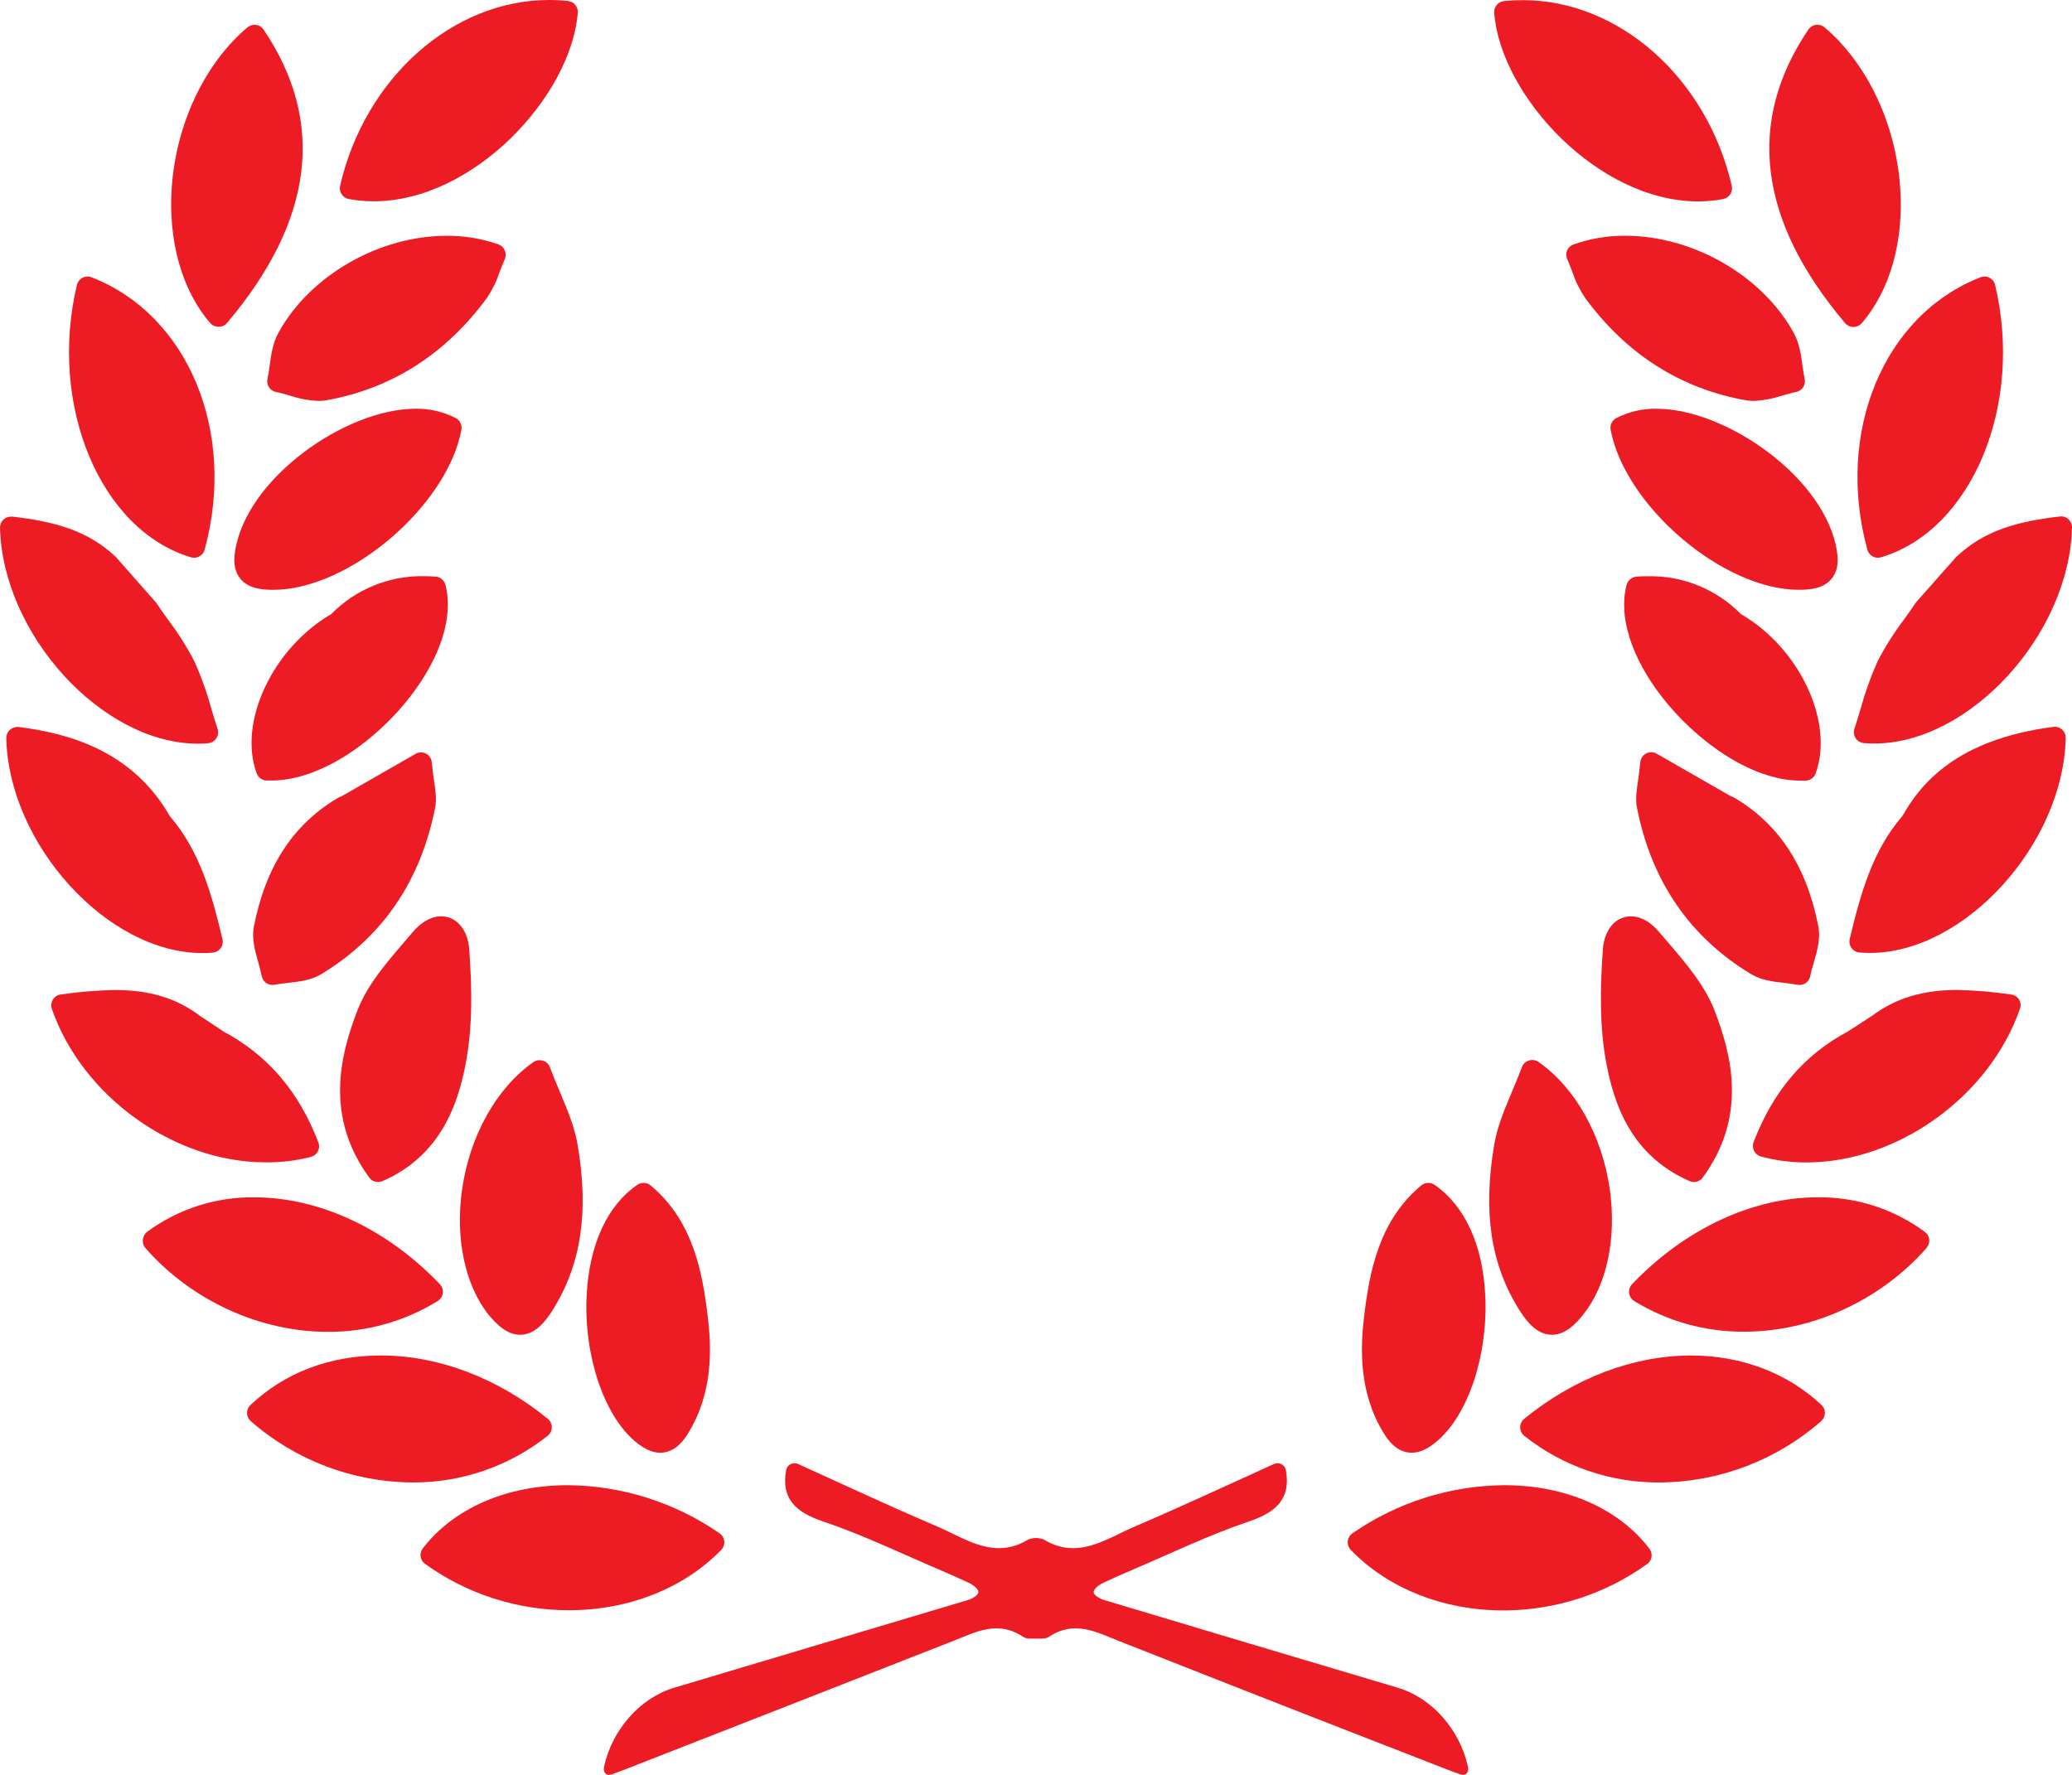
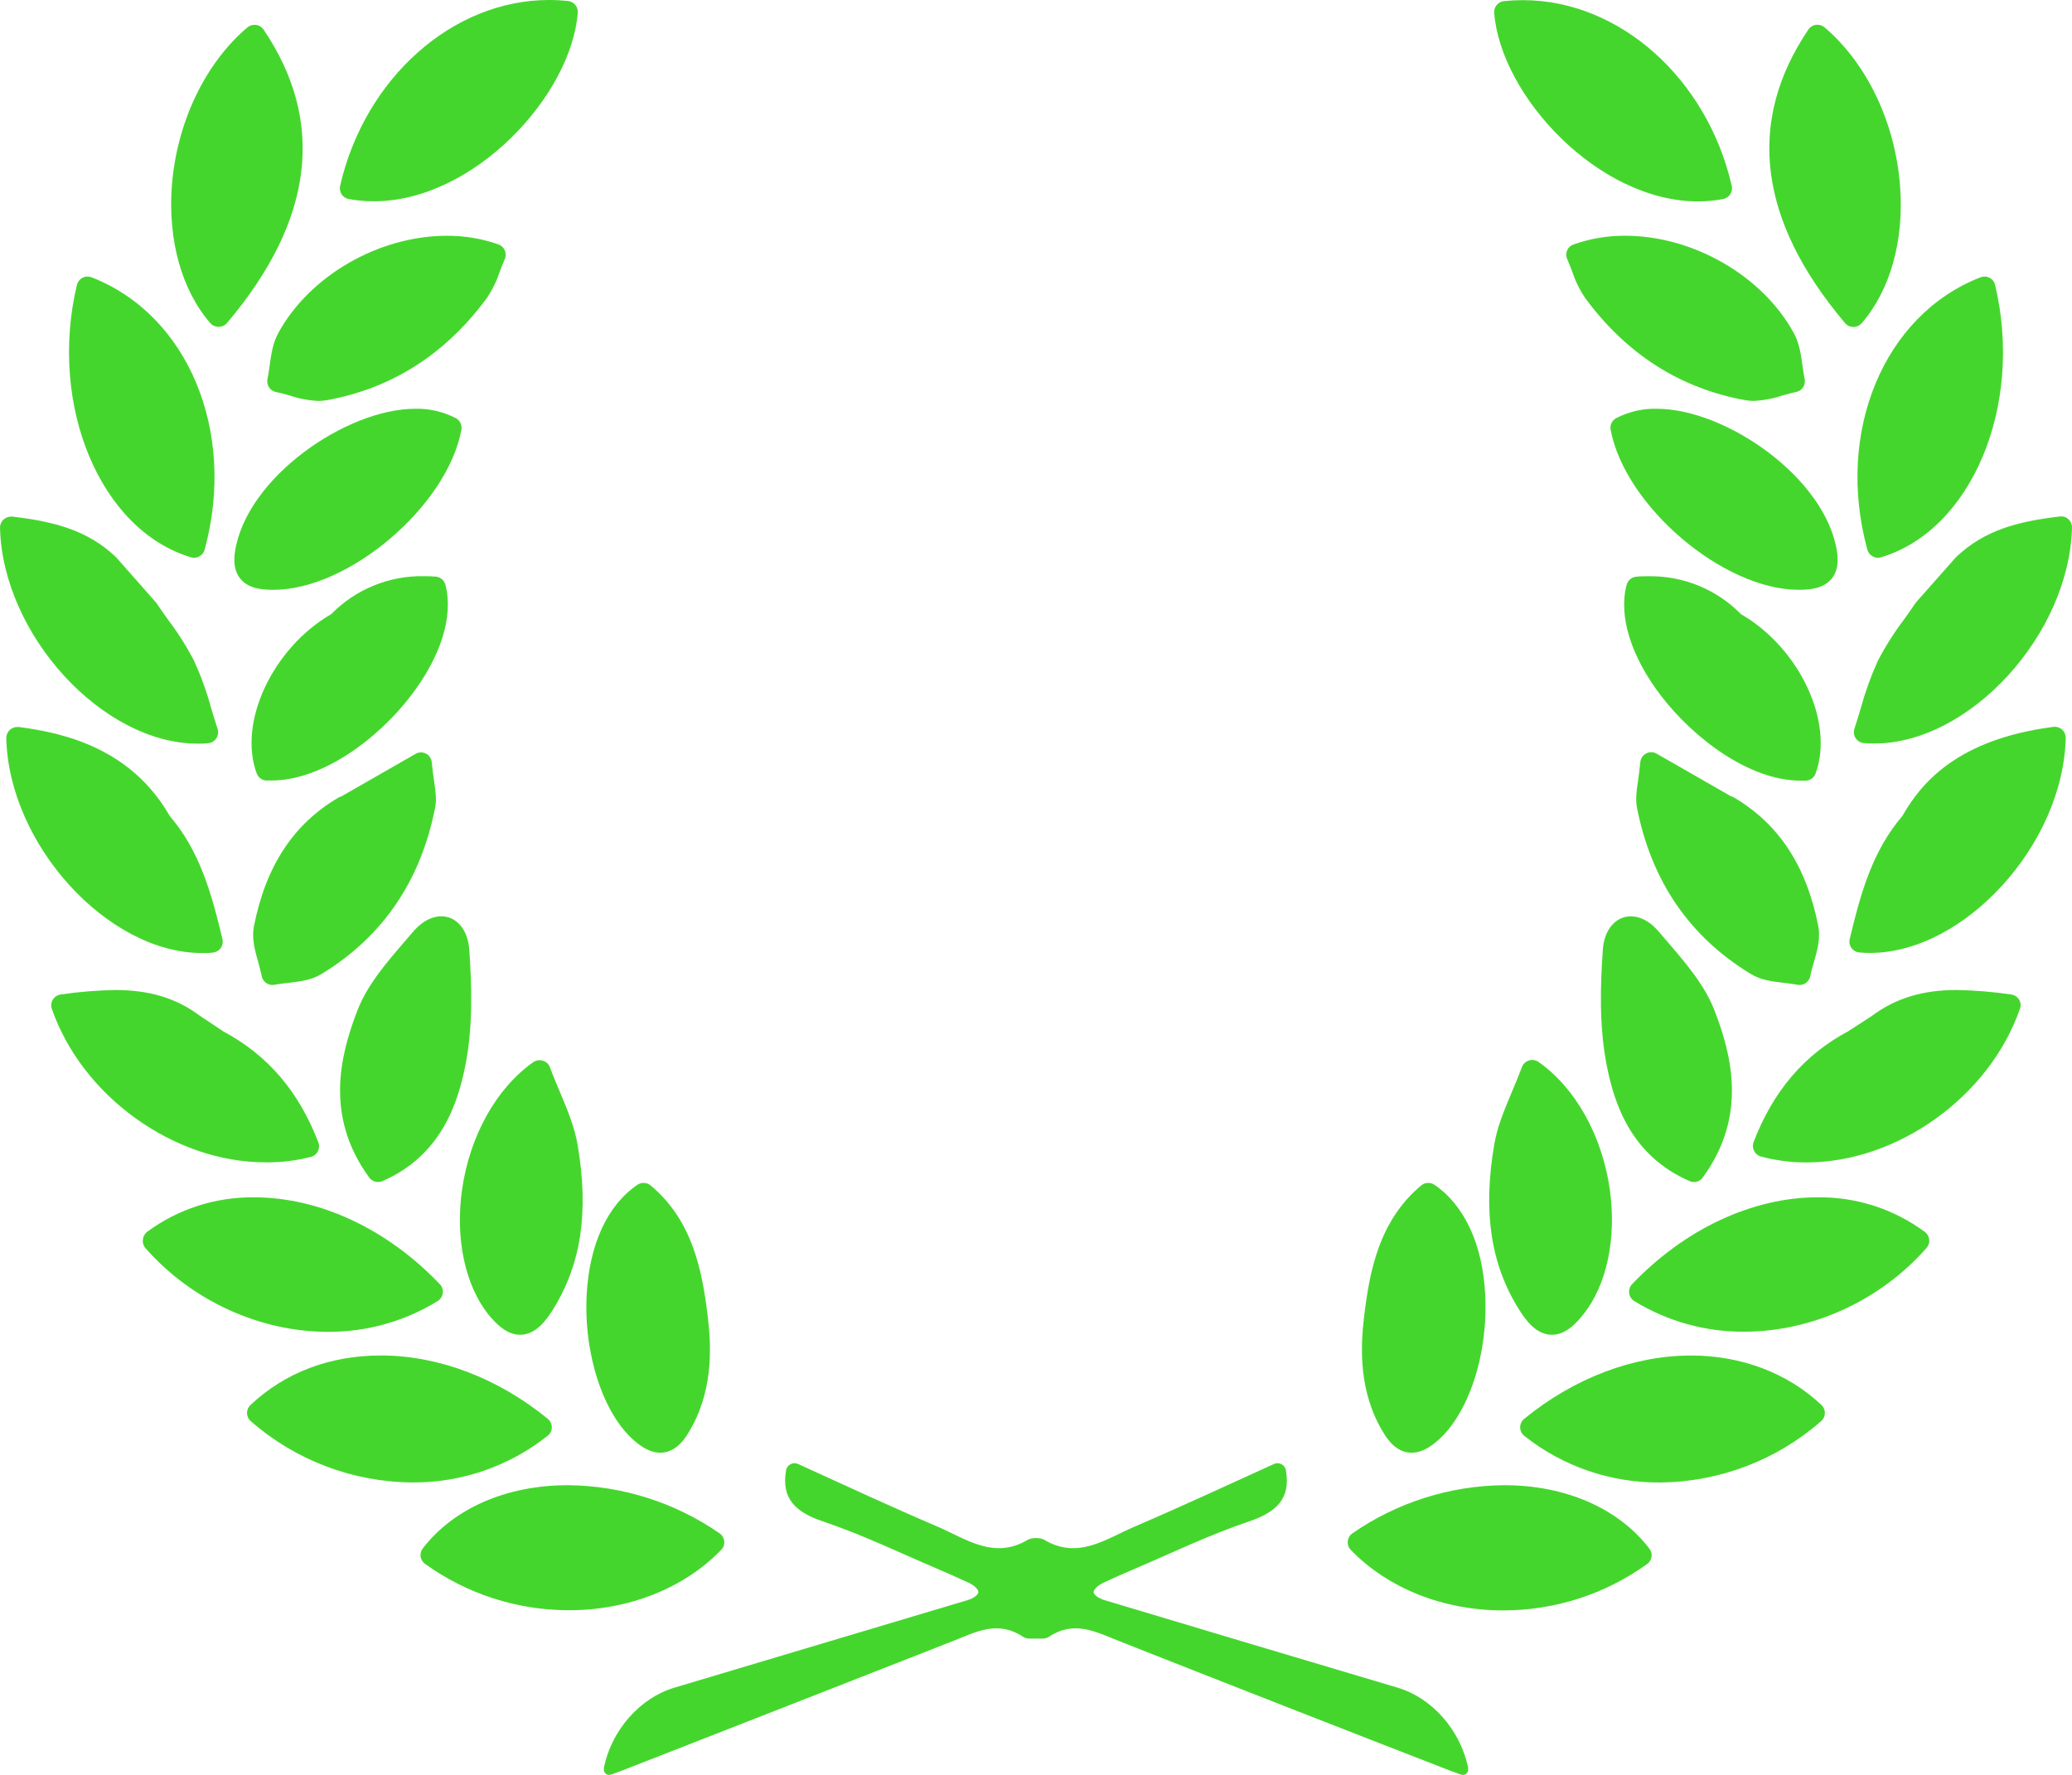
<svg xmlns="http://www.w3.org/2000/svg" viewBox="0 0 580.06 496.97">
-   <path d="M55.34,249.77c1,0,2,0,2.93-.12a3.07,3.07,0,0,0,2.65-4c-.64-1.91-1.21-3.83-1.78-5.74a88.61,88.61,0,0,0-4.75-13.23,80.67,80.67,0,0,0-7.29-11.54c-1.11-1.55-2.21-3.1-3.26-4.67a2.91,2.91,0,0,0-.26-.33l-11-12.48-.19-.19c-7.87-7.46-17.25-9.9-28.92-11.27a2.17,2.17,0,0,0-.36,0A3.07,3.07,0,0,0,0,189.29C.73,219.25,28.66,249.77,55.34,249.77Z" transform="translate(0 -41.55)" fill="#ed1c24" />
-   <path d="M71.66,48.51l-.42,0a3,3,0,0,0-2,.73C57.34,59.34,49.43,76,48.1,93.73,47,108.9,50.89,122.86,58.9,132.05a3,3,0,0,0,2.3,1h0A3,3,0,0,0,63.54,132c24.27-28.68,27.72-56.33,10.23-82.19A3,3,0,0,0,71.66,48.51Z" transform="translate(0 -41.55)" fill="#ed1c24" />
-   <path d="M53.47,197.59a2.87,2.87,0,0,0,.87.13,3.06,3.06,0,0,0,2.95-2.26c9-33-4.6-65.75-31.67-76.27a3.08,3.08,0,0,0-1.11-.21,3.15,3.15,0,0,0-1.43.35,3.07,3.07,0,0,0-1.55,2C13.49,155.12,28.12,190.05,53.47,197.59Z" transform="translate(0 -41.55)" fill="#ed1c24" />
-   <path d="M56.57,308.4c1,0,2,0,3-.13a3.06,3.06,0,0,0,2.71-3.76c-3.12-13.06-6.39-24.7-14.75-34.47C36.74,251.2,18.22,246.78,5.22,245.1l-.4,0a3.08,3.08,0,0,0-3.06,3.13C2.45,278,30.11,308.4,56.57,308.4Z" transform="translate(0 -41.55)" fill="#ed1c24" />
-   <path d="M202.75,473.09a3.06,3.06,0,0,0-1.31-2.22A75.72,75.72,0,0,0,159,457.4c-17.18,0-32,6.46-40.65,17.71a3.06,3.06,0,0,0-.6,2.3,3,3,0,0,0,1.22,2,68.81,68.81,0,0,0,40.36,13c16.7,0,32.24-6.18,42.62-16.95A3,3,0,0,0,202.75,473.09Z" transform="translate(0 -41.55)" fill="#ed1c24" />
-   <path d="M154.48,441.2a3.06,3.06,0,0,0-1.13-2.39c-14-11.43-30.59-17.73-46.74-17.73-14.25,0-26.86,4.79-36.47,13.85a3.11,3.11,0,0,0-1,2.3,3.08,3.08,0,0,0,1.07,2.25,69.33,69.33,0,0,0,45.1,17.15,60.27,60.27,0,0,0,38-13.06A3,3,0,0,0,154.48,441.2Z" transform="translate(0 -41.55)" fill="#ed1c24" />
-   <path d="M87.06,365.47A3,3,0,0,0,89,363.91a3.09,3.09,0,0,0,.13-2.49C83.63,347.11,74.94,337,62.57,330.37l-.41-.28L56,326c-6.64-5-14.21-7.25-23.81-7.25A120.67,120.67,0,0,0,17,320a3.07,3.07,0,0,0-2.5,4c8.51,24.54,34.22,43,59.79,43A48.78,48.78,0,0,0,87.06,365.47Z" transform="translate(0 -41.55)" fill="#ed1c24" />
-   <path d="M77.91,134.8c-1.57,2.87-2,6.07-2.43,9.17-.19,1.31-.35,2.54-.6,3.71a3.05,3.05,0,0,0,2.41,3.64c1.24.24,2.53.61,3.9,1a29,29,0,0,0,7.94,1.49,13,13,0,0,0,2.27-.19c18.23-3.27,33.34-12.9,44.92-28.65a30.39,30.39,0,0,0,3.6-7.38c.44-1.14.89-2.33,1.4-3.48a3.08,3.08,0,0,0-1.76-4.12,42.84,42.84,0,0,0-14.45-2.42C106.07,107.56,86.65,118.76,77.91,134.8Z" transform="translate(0 -41.55)" fill="#ed1c24" />
-   <path d="M105.87,372.51a3.07,3.07,0,0,0,1.22-.26c16.4-7.13,21.07-21.79,23.15-32.19,2.24-11.16,1.83-22.76,1.13-32.64-.39-5.57-3.55-9.31-7.86-9.31-1.91,0-4.84.78-8,4.47l-2.57,3c-5,5.83-10.18,11.86-12.92,19-4.95,12.84-9,29.75,3.33,46.66A3.07,3.07,0,0,0,105.87,372.51Z" transform="translate(0 -41.55)" fill="#ed1c24" />
-   <path d="M73.27,314.85a3.06,3.06,0,0,0,3,2.49,3,3,0,0,0,.59-.06c1.16-.23,2.41-.37,3.73-.52,3.2-.36,6.51-.73,9.36-2.46,17.12-10.38,27.84-26.07,31.87-46.64.45-2.26.12-4.5-.28-7.33-.22-1.52-.47-3.24-.67-5.34a3,3,0,0,0-3-2.77,3,3,0,0,0-1.52.4l-12.21,7-8.6,4.93a3.17,3.17,0,0,0-.81.34c-12.58,7.37-20.31,19.14-23.64,36-.68,3.45.29,6.85,1.23,10.15C72.67,312.36,73,313.64,73.27,314.85Z" transform="translate(0 -41.55)" fill="#ed1c24" />
-   <path d="M145.61,415.28c4.25,0,7.15-3.78,9.21-7.08,7.88-12.64,10.08-27.29,6.89-46.09-.86-5-2.83-9.74-4.92-14.71-.95-2.26-1.94-4.6-2.83-7a3,3,0,0,0-2-1.86,2.88,2.88,0,0,0-.91-.14,3,3,0,0,0-1.77.56c-10.34,7.29-17.79,20.64-19.93,35.72-1.94,13.65.84,26.72,7.43,35C138.94,412.25,141.84,415.28,145.61,415.28Z" transform="translate(0 -41.55)" fill="#ed1c24" />
-   <path d="M182.16,373.48a3,3,0,0,0-2-.72,3.08,3.08,0,0,0-1.72.53C170,379.05,165,390,164.24,404.07c-.88,16.65,4.67,33.51,13.48,41,2.61,2.21,4.87,3.24,7.12,3.24,4.4,0,6.91-4,7.74-5.35,7.13-11.43,6.6-24.07,5.58-32.59C196.65,397.72,194.05,383.41,182.16,373.48Z" transform="translate(0 -41.55)" fill="#ed1c24" />
-   <path d="M97.68,97.29a39.05,39.05,0,0,0,6.95.62c28,0,55.28-29.52,57.12-52.8A3.06,3.06,0,0,0,159,41.83a49.71,49.71,0,0,0-5.31-.28c-27,0-51.54,21.88-58.47,52A3.06,3.06,0,0,0,95.67,96,3.11,3.11,0,0,0,97.68,97.29Z" transform="translate(0 -41.55)" fill="#ed1c24" />
-   <path d="M74.46,260.09c.5,0,1,0,1.5,0,14.4,0,30-11.87,39-23.65,8.51-11.06,12.05-22.43,9.72-31.2A3.07,3.07,0,0,0,122,203c-1.1-.08-2.2-.12-3.26-.12a35.46,35.46,0,0,0-26,10.61c-16.4,9.53-26.15,30.26-20.89,44.58A3.07,3.07,0,0,0,74.46,260.09Z" transform="translate(0 -41.55)" fill="#ed1c24" />
-   <path d="M76.37,206.7h.18c21.12,0,48.66-23.46,52.62-44.81a3.07,3.07,0,0,0-1.56-3.26A23.69,23.69,0,0,0,116.28,156c-19.4,0-47.37,19.39-50.49,40-.51,3.34,0,5.87,1.62,7.74C69.61,206.31,73.18,206.68,76.37,206.7Z" transform="translate(0 -41.55)" fill="#ed1c24" />
-   <path d="M122.55,405.83a3.06,3.06,0,0,0,.59-4.7c-14.73-15.47-33.67-24.33-52-24.33a49.51,49.51,0,0,0-30,9.69A3.11,3.11,0,0,0,40,388.63,3,3,0,0,0,40.7,391c12.88,14.69,32,23.46,51.06,23.46A58,58,0,0,0,122.55,405.83Z" transform="translate(0 -41.55)" fill="#ed1c24" />
-   <path d="M577,186.16a2,2,0,0,0-.35,0c-11.68,1.37-21.06,3.81-28.93,11.27a1.7,1.7,0,0,0-.19.19l-.43.48-10.62,12a2,2,0,0,0-.25.33c-1.05,1.58-2.16,3.12-3.27,4.67a81.56,81.56,0,0,0-7.29,11.54,90.15,90.15,0,0,0-4.75,13.23c-.57,1.91-1.14,3.83-1.78,5.74a3.07,3.07,0,0,0,2.65,4c1,.08,2,.12,2.93.12,26.68,0,54.61-30.52,55.34-60.48a3.07,3.07,0,0,0-3.06-3.13Z" transform="translate(0 -41.55)" fill="#ed1c24" />
-   <path d="M518.83,133.1h0a3,3,0,0,0,2.31-1c8-9.19,11.94-23.15,10.8-38.32C530.62,76,522.71,59.35,510.8,49.22a3,3,0,0,0-2-.73l-.41,0a3,3,0,0,0-2.12,1.31c-17.48,25.86-14,53.51,10.24,82.19A3,3,0,0,0,518.83,133.1Z" transform="translate(0 -41.55)" fill="#ed1c24" />
-   <path d="M522.77,195.46a3.05,3.05,0,0,0,1.46,1.87,3,3,0,0,0,1.49.39,2.82,2.82,0,0,0,.87-.13c25.36-7.54,40-42.47,31.94-76.26a3,3,0,0,0-1.55-2,3.11,3.11,0,0,0-1.43-.35,3,3,0,0,0-1.1.21C527.37,129.71,513.75,162.5,522.77,195.46Z" transform="translate(0 -41.55)" fill="#ed1c24" />
-   <path d="M575.24,245.07l-.39,0c-27.1,3.51-37.11,15.89-42.27,24.94-8.35,9.77-11.63,21.41-14.75,34.47a3.06,3.06,0,0,0,2.72,3.76c1,.09,2,.13,2.94.13,26.46,0,54.12-30.38,54.81-60.19a3.06,3.06,0,0,0-3.06-3.14Z" transform="translate(0 -41.55)" fill="#ed1c24" />
-   <path d="M421.11,457.4a75.76,75.76,0,0,0-42.49,13.47,3.07,3.07,0,0,0-.47,4.65c10.39,10.77,25.92,16.94,42.63,16.94a68.81,68.81,0,0,0,40.35-13,3,3,0,0,0,1.22-2,3,3,0,0,0-.6-2.29C453.1,463.86,438.28,457.4,421.11,457.4Z" transform="translate(0 -41.55)" fill="#ed1c24" />
-   <path d="M473.45,421.09c-16.15,0-32.75,6.29-46.74,17.72a3.07,3.07,0,0,0,0,4.77,60.35,60.35,0,0,0,38,13.06,69.31,69.31,0,0,0,45.11-17.16,3.06,3.06,0,0,0,.1-4.54C500.45,426,487.5,421.09,473.45,421.09Z" transform="translate(0 -41.55)" fill="#ed1c24" />
-   <path d="M563,320a120.72,120.72,0,0,0-15.15-1.26c-9.6,0-17.17,2.31-23.81,7.26l-6.16,4-.41.27c-12.37,6.58-21.05,16.74-26.55,31.06a3.08,3.08,0,0,0,2.07,4.05,49.08,49.08,0,0,0,12.72,1.65c25.57,0,51.28-18.51,59.79-43.05a3,3,0,0,0-.29-2.61A3.09,3.09,0,0,0,563,320Z" transform="translate(0 -41.55)" fill="#ed1c24" />
-   <path d="M440.14,117.58a30.21,30.21,0,0,0,3.6,7.38c11.58,15.75,26.7,25.39,44.93,28.65a12.8,12.8,0,0,0,2.27.19,29.39,29.39,0,0,0,7.94-1.48c1.36-.39,2.65-.76,3.89-1a3,3,0,0,0,2-1.31,3.09,3.09,0,0,0,.45-2.33c-.25-1.17-.42-2.4-.6-3.71-.43-3.09-.87-6.3-2.44-9.17-8.74-16-28.15-27.24-47.2-27.24A42.5,42.5,0,0,0,440.51,110a3,3,0,0,0-1.76,4.11C439.25,115.25,439.7,116.44,440.14,117.58Z" transform="translate(0 -41.55)" fill="#ed1c24" />
-   <path d="M473,372.25a3,3,0,0,0,3.69-1c12.37-16.91,8.28-33.82,3.34-46.66-2.74-7.12-7.92-13.15-12.92-19-.87-1-1.73-2-2.58-3-3.1-3.69-6-4.47-7.95-4.47-4.31,0-7.47,3.74-7.86,9.31-.69,9.88-1.1,21.48,1.13,32.64C451.9,350.47,456.57,365.13,473,372.25Z" transform="translate(0 -41.55)" fill="#ed1c24" />
-   <path d="M499.47,316.76c1.32.15,2.56.29,3.72.52a3.05,3.05,0,0,0,.6.06,3.1,3.1,0,0,0,1.71-.52,3.14,3.14,0,0,0,1.3-2c.23-1.21.59-2.48,1-3.83.94-3.3,1.91-6.71,1.23-10.16-3.33-16.84-11.06-28.61-23.63-36a3.35,3.35,0,0,0-.82-.33l-8.6-4.93-12.2-7a3.06,3.06,0,0,0-1.52-.4,3,3,0,0,0-1.41.34,3.06,3.06,0,0,0-1.64,2.43c-.2,2.1-.45,3.82-.66,5.34-.41,2.84-.73,5.07-.29,7.34,4,20.57,14.75,36.26,31.87,46.63C493,316,496.27,316.4,499.47,316.76Z" transform="translate(0 -41.55)" fill="#ed1c24" />
-   <path d="M434.45,415.28c3.77,0,6.67-3,8.78-5.66,6.59-8.24,9.37-21.3,7.44-35-2.14-15.08-9.59-28.43-19.94-35.72a3,3,0,0,0-1.76-.56,3.18,3.18,0,0,0-.91.13,3.07,3.07,0,0,0-2,1.86c-.9,2.43-1.88,4.77-2.83,7-2.09,5-4.07,9.66-4.92,14.71-3.19,18.8-1,33.44,6.89,46.09C427.3,411.5,430.2,415.28,434.45,415.28Z" transform="translate(0 -41.55)" fill="#ed1c24" />
-   <path d="M401.59,373.29a3.14,3.14,0,0,0-1.73-.53,3,3,0,0,0-2,.72c-11.89,9.93-14.49,24.24-16,36.88-1,8.52-1.54,21.16,5.59,32.59.83,1.33,3.34,5.36,7.73,5.36,2.26,0,4.52-1,7.13-3.25,8.81-7.48,14.35-24.33,13.48-41C415.08,390,410,379.05,401.59,373.29Z" transform="translate(0 -41.55)" fill="#ed1c24" />
-   <path d="M482.38,97.29a3.07,3.07,0,0,0,2-1.33,3.1,3.1,0,0,0,.43-2.37c-6.93-30.16-31.52-52-58.47-52a52.16,52.16,0,0,0-5.31.27,3.07,3.07,0,0,0-2.73,3.29c1.84,23.27,29.11,52.8,57.12,52.8A39.22,39.22,0,0,0,482.38,97.29Z" transform="translate(0 -41.55)" fill="#ed1c24" />
-   <path d="M487.39,213.51a35.45,35.45,0,0,0-26-10.61c-1.06,0-2.16,0-3.26.12a3.06,3.06,0,0,0-2.75,2.27c-2.33,8.76,1.21,20.13,9.72,31.2,9.05,11.77,24.62,23.64,39,23.64.5,0,1,0,1.49,0a3.05,3.05,0,0,0,2.69-2C513.55,243.77,503.8,223,487.39,213.51Z" transform="translate(0 -41.55)" fill="#ed1c24" />
-   <path d="M514.27,196c-3.12-20.6-31.08-40-50.48-40h0a23.66,23.66,0,0,0-11.33,2.62,3.06,3.06,0,0,0-1.56,3.25c4,21.36,31.49,44.82,52.62,44.82h.17c3.2,0,6.76-.39,9-3C514.25,201.86,514.78,199.33,514.27,196Z" transform="translate(0 -41.55)" fill="#ed1c24" />
-   <path d="M508.9,376.79c-18.3,0-37.25,8.87-52,24.33a3.07,3.07,0,0,0,.59,4.71,58.05,58.05,0,0,0,30.8,8.59c19.08,0,38.17-8.77,51.06-23.46a3.07,3.07,0,0,0-.47-4.47A49.49,49.49,0,0,0,508.9,376.79Z" transform="translate(0 -41.55)" fill="#ed1c24" />
-   <path d="M391.29,514.1q-41.09-12.21-82.13-24.53c-1.62-.49-3-1.49-3-2.23s1.2-1.92,2.74-2.63c2.65-1.21,5.3-2.44,8-3.57,10.86-4.62,21.54-9.81,32.7-13.57,7.75-2.61,11.78-6.39,10.4-14.33a2.39,2.39,0,0,0-3.5-1.71c-12.95,5.88-25.84,11.89-38.91,17.48-8,3.43-15.88,9.41-25.44,3.57a6.1,6.1,0,0,0-4.24,0c-9.56,5.84-17.41-.14-25.44-3.57-13.07-5.59-26-11.61-38.91-17.48a2.39,2.39,0,0,0-3.5,1.71c-1.38,7.94,2.65,11.73,10.4,14.33,11.16,3.76,21.84,8.95,32.7,13.57,2.68,1.14,5.33,2.36,8,3.57,1.54.71,2.77,1.88,2.74,2.63s-1.36,1.74-3,2.23q-41.05,12.27-82.13,24.53c-9.51,2.83-17.39,11.66-19.67,22.15-.35,1.65.67,2.63,2.09,2.14.89-.31,1.74-.61,2.57-.93q46.56-18.19,93.07-36.44c6.47-2.55,12.47-5.89,19.61-1.15a3.3,3.3,0,0,0,1.76.48c1,0,2.65,0,3.66,0a3.3,3.3,0,0,0,1.76-.48c7.14-4.74,13.14-1.4,19.61,1.15q46.47,18.35,93.07,36.44c.83.32,1.68.62,2.57.93,1.42.49,2.44-.49,2.09-2.14C408.68,525.76,400.8,516.93,391.29,514.1Z" transform="translate(0 -41.55)" fill="#ed1c24" />
+   <path d="M55.34,249.77c1,0,2,0,2.93-.12a3.07,3.07,0,0,0,2.65-4c-.64-1.91-1.21-3.83-1.78-5.74a88.61,88.61,0,0,0-4.75-13.23,80.67,80.67,0,0,0-7.29-11.54c-1.11-1.55-2.21-3.1-3.26-4.67a2.91,2.91,0,0,0-.26-.33l-11-12.48-.19-.19c-7.87-7.46-17.25-9.9-28.92-11.27a2.17,2.17,0,0,0-.36,0A3.07,3.07,0,0,0,0,189.29C.73,219.25,28.66,249.77,55.34,249.77Z" transform="translate(0 -41.55)" fill="#45d62d" />
+   <path d="M71.66,48.51l-.42,0a3,3,0,0,0-2,.73C57.34,59.34,49.43,76,48.1,93.73,47,108.9,50.89,122.86,58.9,132.05a3,3,0,0,0,2.3,1h0A3,3,0,0,0,63.54,132c24.27-28.68,27.72-56.33,10.23-82.19A3,3,0,0,0,71.66,48.51Z" transform="translate(0 -41.55)" fill="#45d62d" />
+   <path d="M53.47,197.59a2.87,2.87,0,0,0,.87.13,3.06,3.06,0,0,0,2.95-2.26c9-33-4.6-65.75-31.67-76.27a3.08,3.08,0,0,0-1.11-.21,3.15,3.15,0,0,0-1.43.35,3.07,3.07,0,0,0-1.55,2C13.49,155.12,28.12,190.05,53.47,197.59Z" transform="translate(0 -41.55)" fill="#45d62d" />
+   <path d="M56.57,308.4c1,0,2,0,3-.13a3.06,3.06,0,0,0,2.71-3.76c-3.12-13.06-6.39-24.7-14.75-34.47C36.74,251.2,18.22,246.78,5.22,245.1l-.4,0a3.08,3.08,0,0,0-3.06,3.13C2.45,278,30.11,308.4,56.57,308.4Z" transform="translate(0 -41.55)" fill="#45d62d" />
+   <path d="M202.75,473.09a3.06,3.06,0,0,0-1.31-2.22A75.72,75.72,0,0,0,159,457.4c-17.18,0-32,6.46-40.65,17.71a3.06,3.06,0,0,0-.6,2.3,3,3,0,0,0,1.22,2,68.81,68.81,0,0,0,40.36,13c16.7,0,32.24-6.18,42.62-16.95A3,3,0,0,0,202.75,473.09Z" transform="translate(0 -41.55)" fill="#45d62d" />
+   <path d="M154.48,441.2a3.06,3.06,0,0,0-1.13-2.39c-14-11.43-30.59-17.73-46.74-17.73-14.25,0-26.86,4.79-36.47,13.85a3.11,3.11,0,0,0-1,2.3,3.08,3.08,0,0,0,1.07,2.25,69.33,69.33,0,0,0,45.1,17.15,60.27,60.27,0,0,0,38-13.06A3,3,0,0,0,154.48,441.2Z" transform="translate(0 -41.55)" fill="#45d62d" />
+   <path d="M87.06,365.47A3,3,0,0,0,89,363.91a3.09,3.09,0,0,0,.13-2.49C83.63,347.11,74.94,337,62.57,330.37l-.41-.28L56,326c-6.64-5-14.21-7.25-23.81-7.25A120.67,120.67,0,0,0,17,320a3.07,3.07,0,0,0-2.5,4c8.51,24.54,34.22,43,59.79,43A48.78,48.78,0,0,0,87.06,365.47Z" transform="translate(0 -41.55)" fill="#45d62d" />
+   <path d="M77.91,134.8c-1.57,2.87-2,6.07-2.43,9.17-.19,1.31-.35,2.54-.6,3.71a3.05,3.05,0,0,0,2.41,3.64c1.24.24,2.53.61,3.9,1a29,29,0,0,0,7.94,1.49,13,13,0,0,0,2.27-.19c18.23-3.27,33.34-12.9,44.92-28.65a30.39,30.39,0,0,0,3.6-7.38c.44-1.14.89-2.33,1.4-3.48a3.08,3.08,0,0,0-1.76-4.12,42.84,42.84,0,0,0-14.45-2.42C106.07,107.56,86.65,118.76,77.91,134.8Z" transform="translate(0 -41.55)" fill="#45d62d" />
+   <path d="M105.87,372.51a3.07,3.07,0,0,0,1.22-.26c16.4-7.13,21.07-21.79,23.15-32.19,2.24-11.16,1.83-22.76,1.13-32.64-.39-5.57-3.55-9.31-7.86-9.31-1.91,0-4.84.78-8,4.47l-2.57,3c-5,5.83-10.18,11.86-12.92,19-4.95,12.84-9,29.75,3.33,46.66A3.07,3.07,0,0,0,105.87,372.51Z" transform="translate(0 -41.55)" fill="#45d62d" />
+   <path d="M73.27,314.85a3.06,3.06,0,0,0,3,2.49,3,3,0,0,0,.59-.06c1.16-.23,2.41-.37,3.73-.52,3.2-.36,6.51-.73,9.36-2.46,17.12-10.38,27.84-26.07,31.87-46.64.45-2.26.12-4.5-.28-7.33-.22-1.52-.47-3.24-.67-5.34a3,3,0,0,0-3-2.77,3,3,0,0,0-1.52.4l-12.21,7-8.6,4.93a3.17,3.17,0,0,0-.81.34c-12.58,7.37-20.31,19.14-23.64,36-.68,3.45.29,6.85,1.23,10.15C72.67,312.36,73,313.64,73.27,314.85Z" transform="translate(0 -41.55)" fill="#45d62d" />
+   <path d="M145.61,415.28c4.25,0,7.15-3.78,9.21-7.08,7.88-12.64,10.08-27.29,6.89-46.09-.86-5-2.83-9.74-4.92-14.71-.95-2.26-1.94-4.6-2.83-7a3,3,0,0,0-2-1.86,2.88,2.88,0,0,0-.91-.14,3,3,0,0,0-1.77.56c-10.34,7.29-17.79,20.64-19.93,35.72-1.94,13.65.84,26.72,7.43,35C138.94,412.25,141.84,415.28,145.61,415.28Z" transform="translate(0 -41.55)" fill="#45d62d" />
+   <path d="M182.16,373.48a3,3,0,0,0-2-.72,3.08,3.08,0,0,0-1.72.53C170,379.05,165,390,164.24,404.07c-.88,16.65,4.67,33.51,13.48,41,2.61,2.21,4.87,3.24,7.12,3.24,4.4,0,6.91-4,7.74-5.35,7.13-11.43,6.6-24.07,5.58-32.59C196.65,397.72,194.05,383.41,182.16,373.48Z" transform="translate(0 -41.55)" fill="#45d62d" />
+   <path d="M97.68,97.29a39.05,39.05,0,0,0,6.95.62c28,0,55.28-29.52,57.12-52.8A3.06,3.06,0,0,0,159,41.83a49.71,49.71,0,0,0-5.31-.28c-27,0-51.54,21.88-58.47,52A3.06,3.06,0,0,0,95.67,96,3.11,3.11,0,0,0,97.68,97.29Z" transform="translate(0 -41.55)" fill="#45d62d" />
+   <path d="M74.46,260.09c.5,0,1,0,1.5,0,14.4,0,30-11.87,39-23.65,8.51-11.06,12.05-22.43,9.72-31.2A3.07,3.07,0,0,0,122,203c-1.1-.08-2.2-.12-3.26-.12a35.46,35.46,0,0,0-26,10.61c-16.4,9.53-26.15,30.26-20.89,44.58A3.07,3.07,0,0,0,74.46,260.09Z" transform="translate(0 -41.55)" fill="#45d62d" />
+   <path d="M76.37,206.7h.18c21.12,0,48.66-23.46,52.62-44.81a3.07,3.07,0,0,0-1.56-3.26A23.69,23.69,0,0,0,116.28,156c-19.4,0-47.37,19.39-50.49,40-.51,3.34,0,5.87,1.62,7.74C69.61,206.31,73.18,206.68,76.37,206.7Z" transform="translate(0 -41.55)" fill="#45d62d" />
+   <path d="M122.55,405.83a3.06,3.06,0,0,0,.59-4.7c-14.73-15.47-33.67-24.33-52-24.33a49.51,49.51,0,0,0-30,9.69A3.11,3.11,0,0,0,40,388.63,3,3,0,0,0,40.7,391c12.88,14.69,32,23.46,51.06,23.46A58,58,0,0,0,122.55,405.83Z" transform="translate(0 -41.55)" fill="#45d62d" />
+   <path d="M577,186.16a2,2,0,0,0-.35,0c-11.68,1.37-21.06,3.81-28.93,11.27a1.7,1.7,0,0,0-.19.19l-.43.48-10.62,12a2,2,0,0,0-.25.33c-1.05,1.58-2.16,3.12-3.27,4.67a81.56,81.56,0,0,0-7.29,11.54,90.15,90.15,0,0,0-4.75,13.23c-.57,1.91-1.14,3.83-1.78,5.74a3.07,3.07,0,0,0,2.65,4c1,.08,2,.12,2.93.12,26.68,0,54.61-30.52,55.34-60.48a3.07,3.07,0,0,0-3.06-3.13Z" transform="translate(0 -41.55)" fill="#45d62d" />
+   <path d="M518.83,133.1h0a3,3,0,0,0,2.31-1c8-9.19,11.94-23.15,10.8-38.32C530.62,76,522.71,59.35,510.8,49.22a3,3,0,0,0-2-.73l-.41,0a3,3,0,0,0-2.12,1.31c-17.48,25.86-14,53.51,10.24,82.19A3,3,0,0,0,518.83,133.1Z" transform="translate(0 -41.55)" fill="#45d62d" />
+   <path d="M522.77,195.46a3.05,3.05,0,0,0,1.46,1.87,3,3,0,0,0,1.49.39,2.82,2.82,0,0,0,.87-.13c25.36-7.54,40-42.47,31.94-76.26a3,3,0,0,0-1.55-2,3.11,3.11,0,0,0-1.43-.35,3,3,0,0,0-1.1.21C527.37,129.71,513.75,162.5,522.77,195.46Z" transform="translate(0 -41.55)" fill="#45d62d" />
+   <path d="M575.24,245.07l-.39,0c-27.1,3.51-37.11,15.89-42.27,24.94-8.35,9.77-11.63,21.41-14.75,34.47a3.06,3.06,0,0,0,2.72,3.76c1,.09,2,.13,2.94.13,26.46,0,54.12-30.38,54.81-60.19a3.06,3.06,0,0,0-3.06-3.14Z" transform="translate(0 -41.55)" fill="#45d62d" />
+   <path d="M421.11,457.4a75.76,75.76,0,0,0-42.49,13.47,3.07,3.07,0,0,0-.47,4.65c10.39,10.77,25.92,16.94,42.63,16.94a68.81,68.81,0,0,0,40.35-13,3,3,0,0,0,1.22-2,3,3,0,0,0-.6-2.29C453.1,463.86,438.28,457.4,421.11,457.4Z" transform="translate(0 -41.55)" fill="#45d62d" />
+   <path d="M473.45,421.09c-16.15,0-32.75,6.29-46.74,17.72a3.07,3.07,0,0,0,0,4.77,60.35,60.35,0,0,0,38,13.06,69.31,69.31,0,0,0,45.11-17.16,3.06,3.06,0,0,0,.1-4.54C500.45,426,487.5,421.09,473.45,421.09Z" transform="translate(0 -41.55)" fill="#45d62d" />
+   <path d="M563,320a120.72,120.72,0,0,0-15.15-1.26c-9.6,0-17.17,2.31-23.81,7.26l-6.16,4-.41.27c-12.37,6.58-21.05,16.74-26.55,31.06a3.08,3.08,0,0,0,2.07,4.05,49.08,49.08,0,0,0,12.72,1.65c25.57,0,51.28-18.51,59.79-43.05a3,3,0,0,0-.29-2.61A3.09,3.09,0,0,0,563,320Z" transform="translate(0 -41.55)" fill="#45d62d" />
+   <path d="M440.14,117.58a30.21,30.21,0,0,0,3.6,7.38c11.58,15.75,26.7,25.39,44.93,28.65a12.8,12.8,0,0,0,2.27.19,29.39,29.39,0,0,0,7.94-1.48c1.36-.39,2.65-.76,3.89-1a3,3,0,0,0,2-1.31,3.09,3.09,0,0,0,.45-2.33c-.25-1.17-.42-2.4-.6-3.71-.43-3.09-.87-6.3-2.44-9.17-8.74-16-28.15-27.24-47.2-27.24A42.5,42.5,0,0,0,440.51,110a3,3,0,0,0-1.76,4.11C439.25,115.25,439.7,116.44,440.14,117.58Z" transform="translate(0 -41.55)" fill="#45d62d" />
+   <path d="M473,372.25a3,3,0,0,0,3.69-1c12.37-16.91,8.28-33.82,3.34-46.66-2.74-7.12-7.92-13.15-12.92-19-.87-1-1.73-2-2.58-3-3.1-3.69-6-4.47-7.95-4.47-4.31,0-7.47,3.74-7.86,9.31-.69,9.88-1.1,21.48,1.13,32.64C451.9,350.47,456.57,365.13,473,372.25Z" transform="translate(0 -41.55)" fill="#45d62d" />
+   <path d="M499.47,316.76c1.32.15,2.56.29,3.72.52a3.05,3.05,0,0,0,.6.06,3.1,3.1,0,0,0,1.71-.52,3.14,3.14,0,0,0,1.3-2c.23-1.21.59-2.48,1-3.83.94-3.3,1.91-6.71,1.23-10.16-3.33-16.84-11.06-28.61-23.63-36a3.35,3.35,0,0,0-.82-.33l-8.6-4.93-12.2-7a3.06,3.06,0,0,0-1.52-.4,3,3,0,0,0-1.41.34,3.06,3.06,0,0,0-1.64,2.43c-.2,2.1-.45,3.82-.66,5.34-.41,2.84-.73,5.07-.29,7.34,4,20.57,14.75,36.26,31.87,46.63C493,316,496.27,316.4,499.47,316.76Z" transform="translate(0 -41.55)" fill="#45d62d" />
+   <path d="M434.45,415.28c3.77,0,6.67-3,8.78-5.66,6.59-8.24,9.37-21.3,7.44-35-2.14-15.08-9.59-28.43-19.94-35.72a3,3,0,0,0-1.76-.56,3.18,3.18,0,0,0-.91.13,3.07,3.07,0,0,0-2,1.86c-.9,2.43-1.88,4.77-2.83,7-2.09,5-4.07,9.66-4.92,14.71-3.19,18.8-1,33.44,6.89,46.09C427.3,411.5,430.2,415.28,434.45,415.28Z" transform="translate(0 -41.55)" fill="#45d62d" />
+   <path d="M401.59,373.29a3.14,3.14,0,0,0-1.73-.53,3,3,0,0,0-2,.72c-11.89,9.93-14.49,24.24-16,36.88-1,8.52-1.54,21.16,5.59,32.59.83,1.33,3.34,5.36,7.73,5.36,2.26,0,4.52-1,7.13-3.25,8.81-7.48,14.35-24.33,13.48-41C415.08,390,410,379.05,401.59,373.29Z" transform="translate(0 -41.55)" fill="#45d62d" />
+   <path d="M482.38,97.29a3.07,3.07,0,0,0,2-1.33,3.1,3.1,0,0,0,.43-2.37c-6.93-30.16-31.52-52-58.47-52a52.16,52.16,0,0,0-5.31.27,3.07,3.07,0,0,0-2.73,3.29c1.84,23.27,29.11,52.8,57.12,52.8A39.22,39.22,0,0,0,482.38,97.29Z" transform="translate(0 -41.55)" fill="#45d62d" />
+   <path d="M487.39,213.51a35.45,35.45,0,0,0-26-10.61c-1.06,0-2.16,0-3.26.12a3.06,3.06,0,0,0-2.75,2.27c-2.33,8.76,1.21,20.13,9.72,31.2,9.05,11.77,24.62,23.64,39,23.64.5,0,1,0,1.49,0a3.05,3.05,0,0,0,2.69-2C513.55,243.77,503.8,223,487.39,213.51Z" transform="translate(0 -41.55)" fill="#45d62d" />
+   <path d="M514.27,196c-3.12-20.6-31.08-40-50.48-40h0a23.66,23.66,0,0,0-11.33,2.62,3.06,3.06,0,0,0-1.56,3.25c4,21.36,31.49,44.82,52.62,44.82h.17c3.2,0,6.76-.39,9-3C514.25,201.86,514.78,199.33,514.27,196Z" transform="translate(0 -41.55)" fill="#45d62d" />
+   <path d="M508.9,376.79c-18.3,0-37.25,8.87-52,24.33a3.07,3.07,0,0,0,.59,4.71,58.05,58.05,0,0,0,30.8,8.59c19.08,0,38.17-8.77,51.06-23.46a3.07,3.07,0,0,0-.47-4.47A49.49,49.49,0,0,0,508.9,376.79Z" transform="translate(0 -41.55)" fill="#45d62d" />
+   <path d="M391.29,514.1q-41.09-12.21-82.13-24.53c-1.62-.49-3-1.49-3-2.23s1.2-1.92,2.74-2.63c2.65-1.21,5.3-2.44,8-3.57,10.86-4.62,21.54-9.81,32.7-13.57,7.75-2.61,11.78-6.39,10.4-14.33a2.39,2.39,0,0,0-3.5-1.71c-12.95,5.88-25.84,11.89-38.91,17.48-8,3.43-15.88,9.41-25.44,3.57a6.1,6.1,0,0,0-4.24,0c-9.56,5.84-17.41-.14-25.44-3.57-13.07-5.59-26-11.61-38.91-17.48a2.39,2.39,0,0,0-3.5,1.71c-1.38,7.94,2.65,11.73,10.4,14.33,11.16,3.76,21.84,8.95,32.7,13.57,2.68,1.14,5.33,2.36,8,3.57,1.54.71,2.77,1.88,2.74,2.63s-1.36,1.74-3,2.23q-41.05,12.27-82.13,24.53c-9.51,2.83-17.39,11.66-19.67,22.15-.35,1.65.67,2.63,2.09,2.14.89-.31,1.74-.61,2.57-.93q46.56-18.19,93.07-36.44c6.47-2.55,12.47-5.89,19.61-1.15a3.3,3.3,0,0,0,1.76.48c1,0,2.65,0,3.66,0a3.3,3.3,0,0,0,1.76-.48c7.14-4.74,13.14-1.4,19.61,1.15q46.47,18.35,93.07,36.44c.83.32,1.68.62,2.57.93,1.42.49,2.44-.49,2.09-2.14C408.68,525.76,400.8,516.93,391.29,514.1Z" transform="translate(0 -41.55)" fill="#45d62d" />
</svg>
